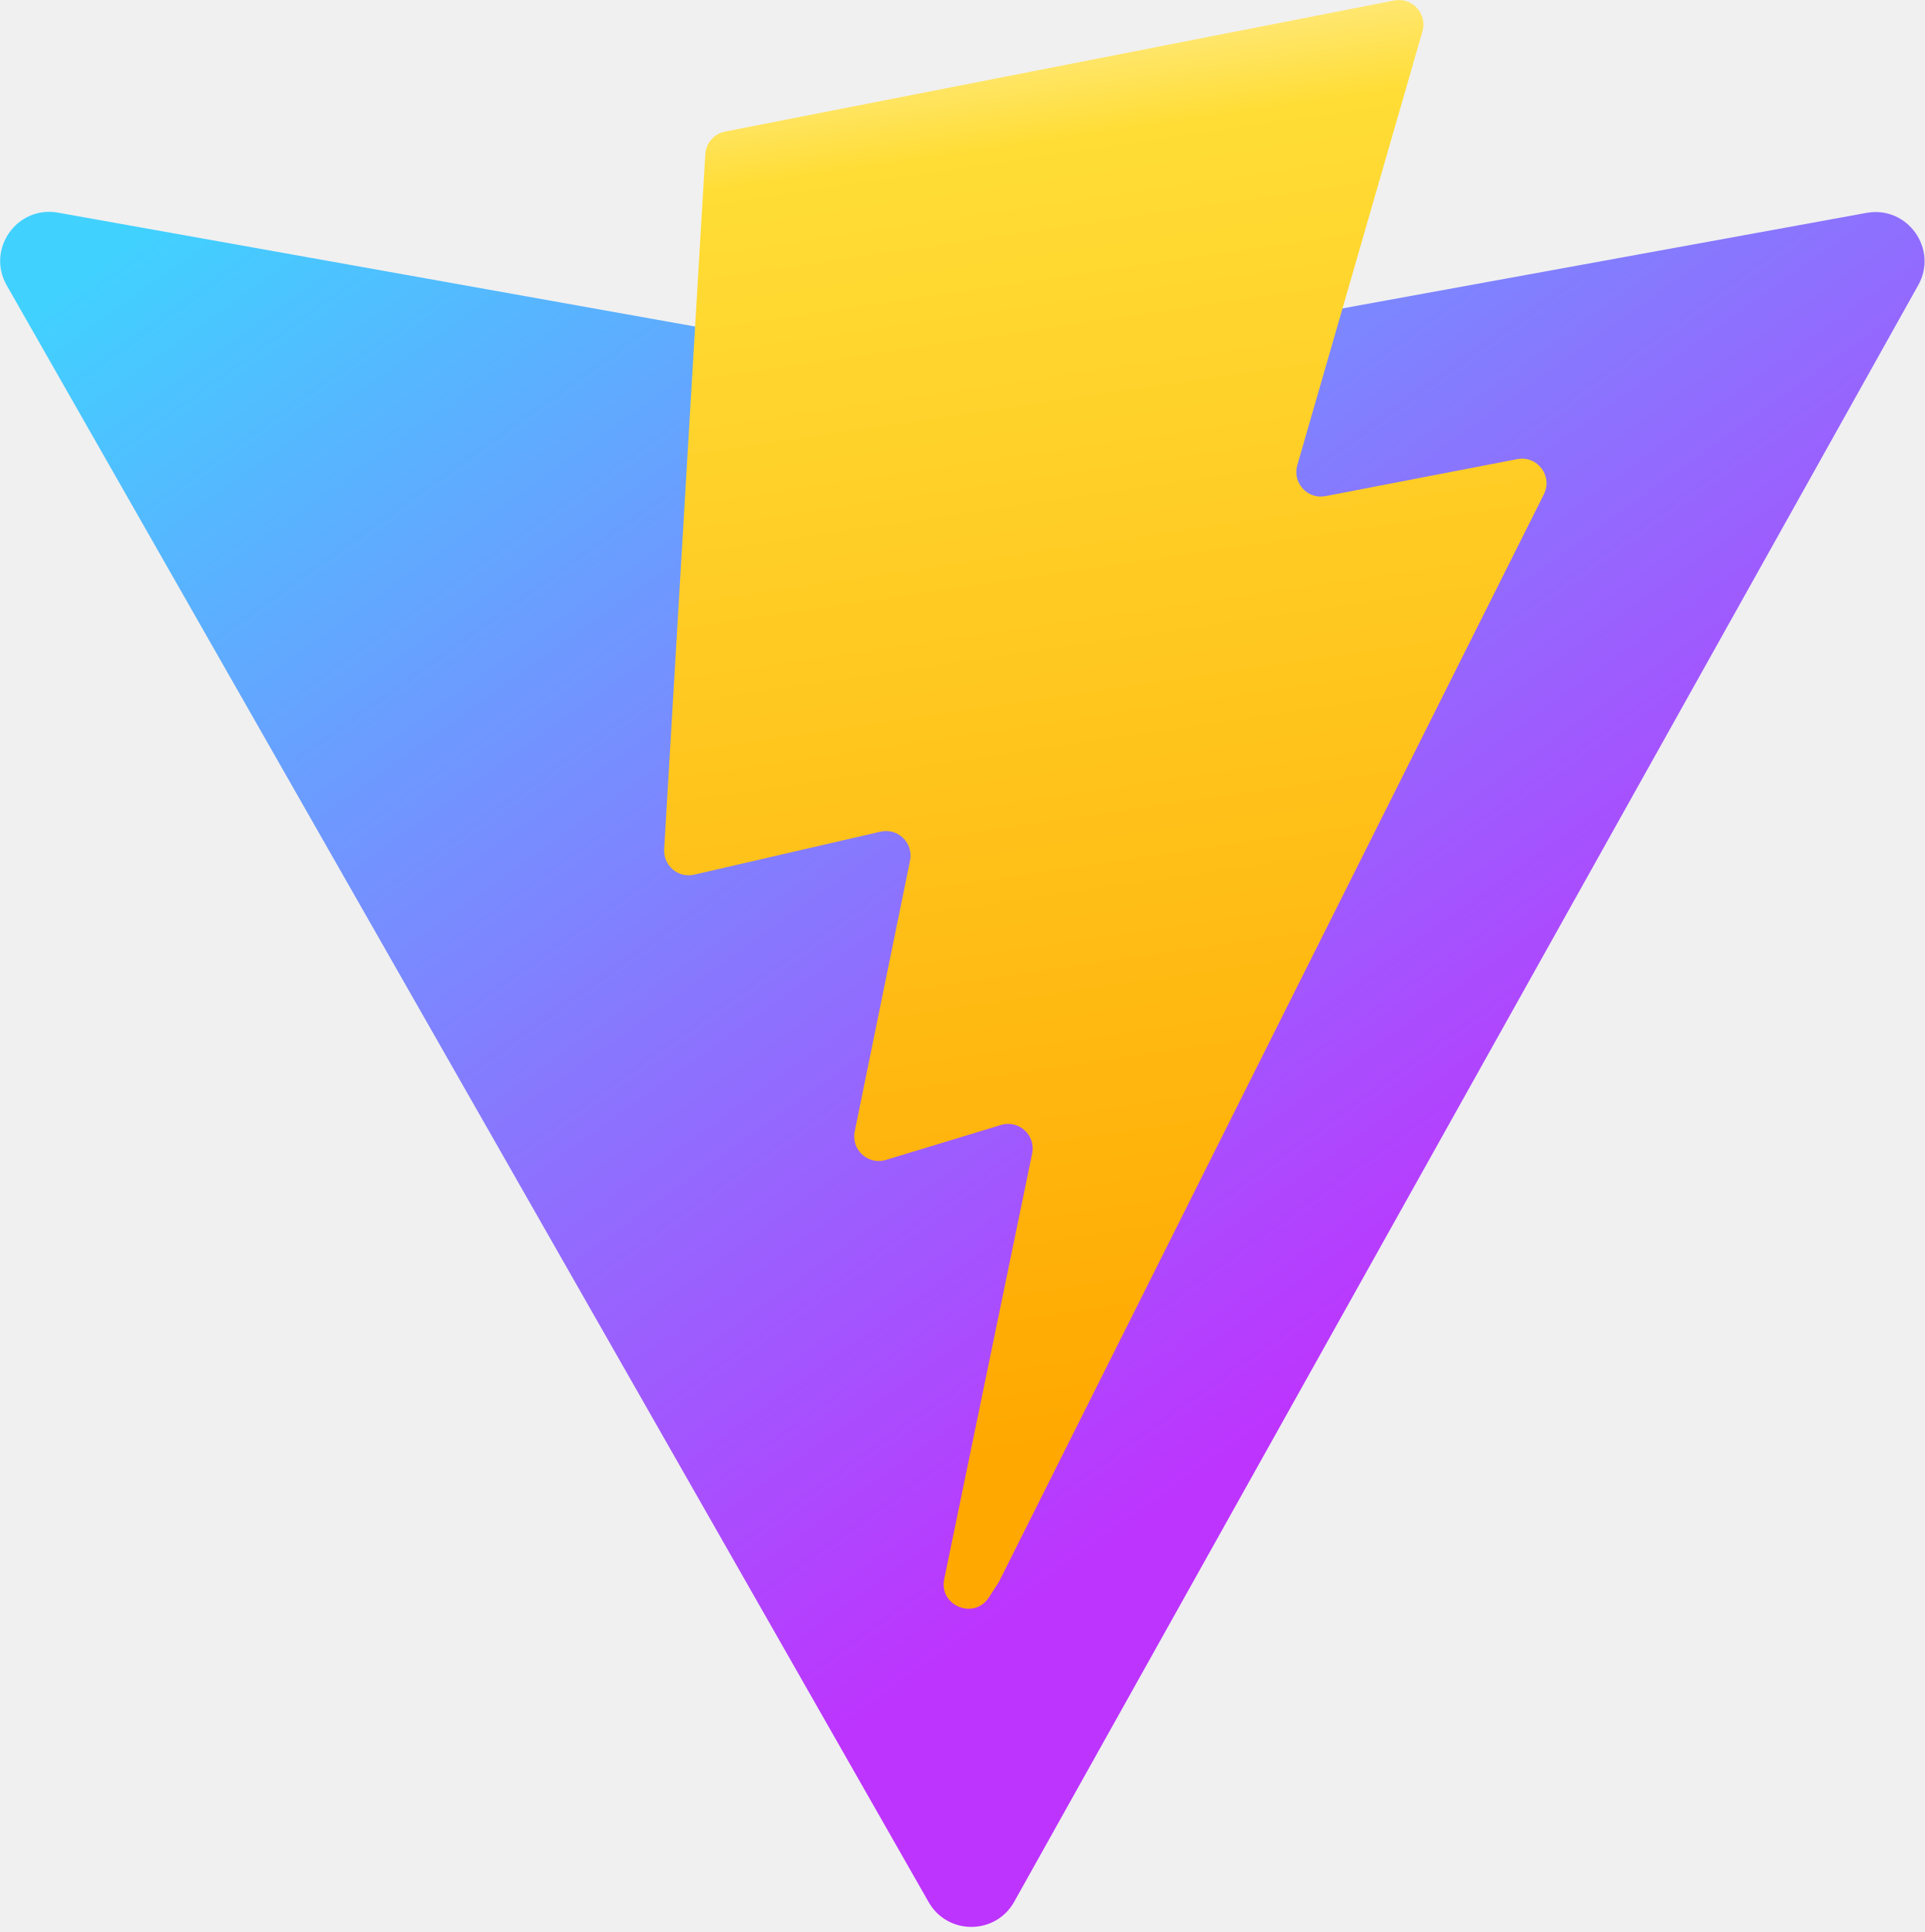
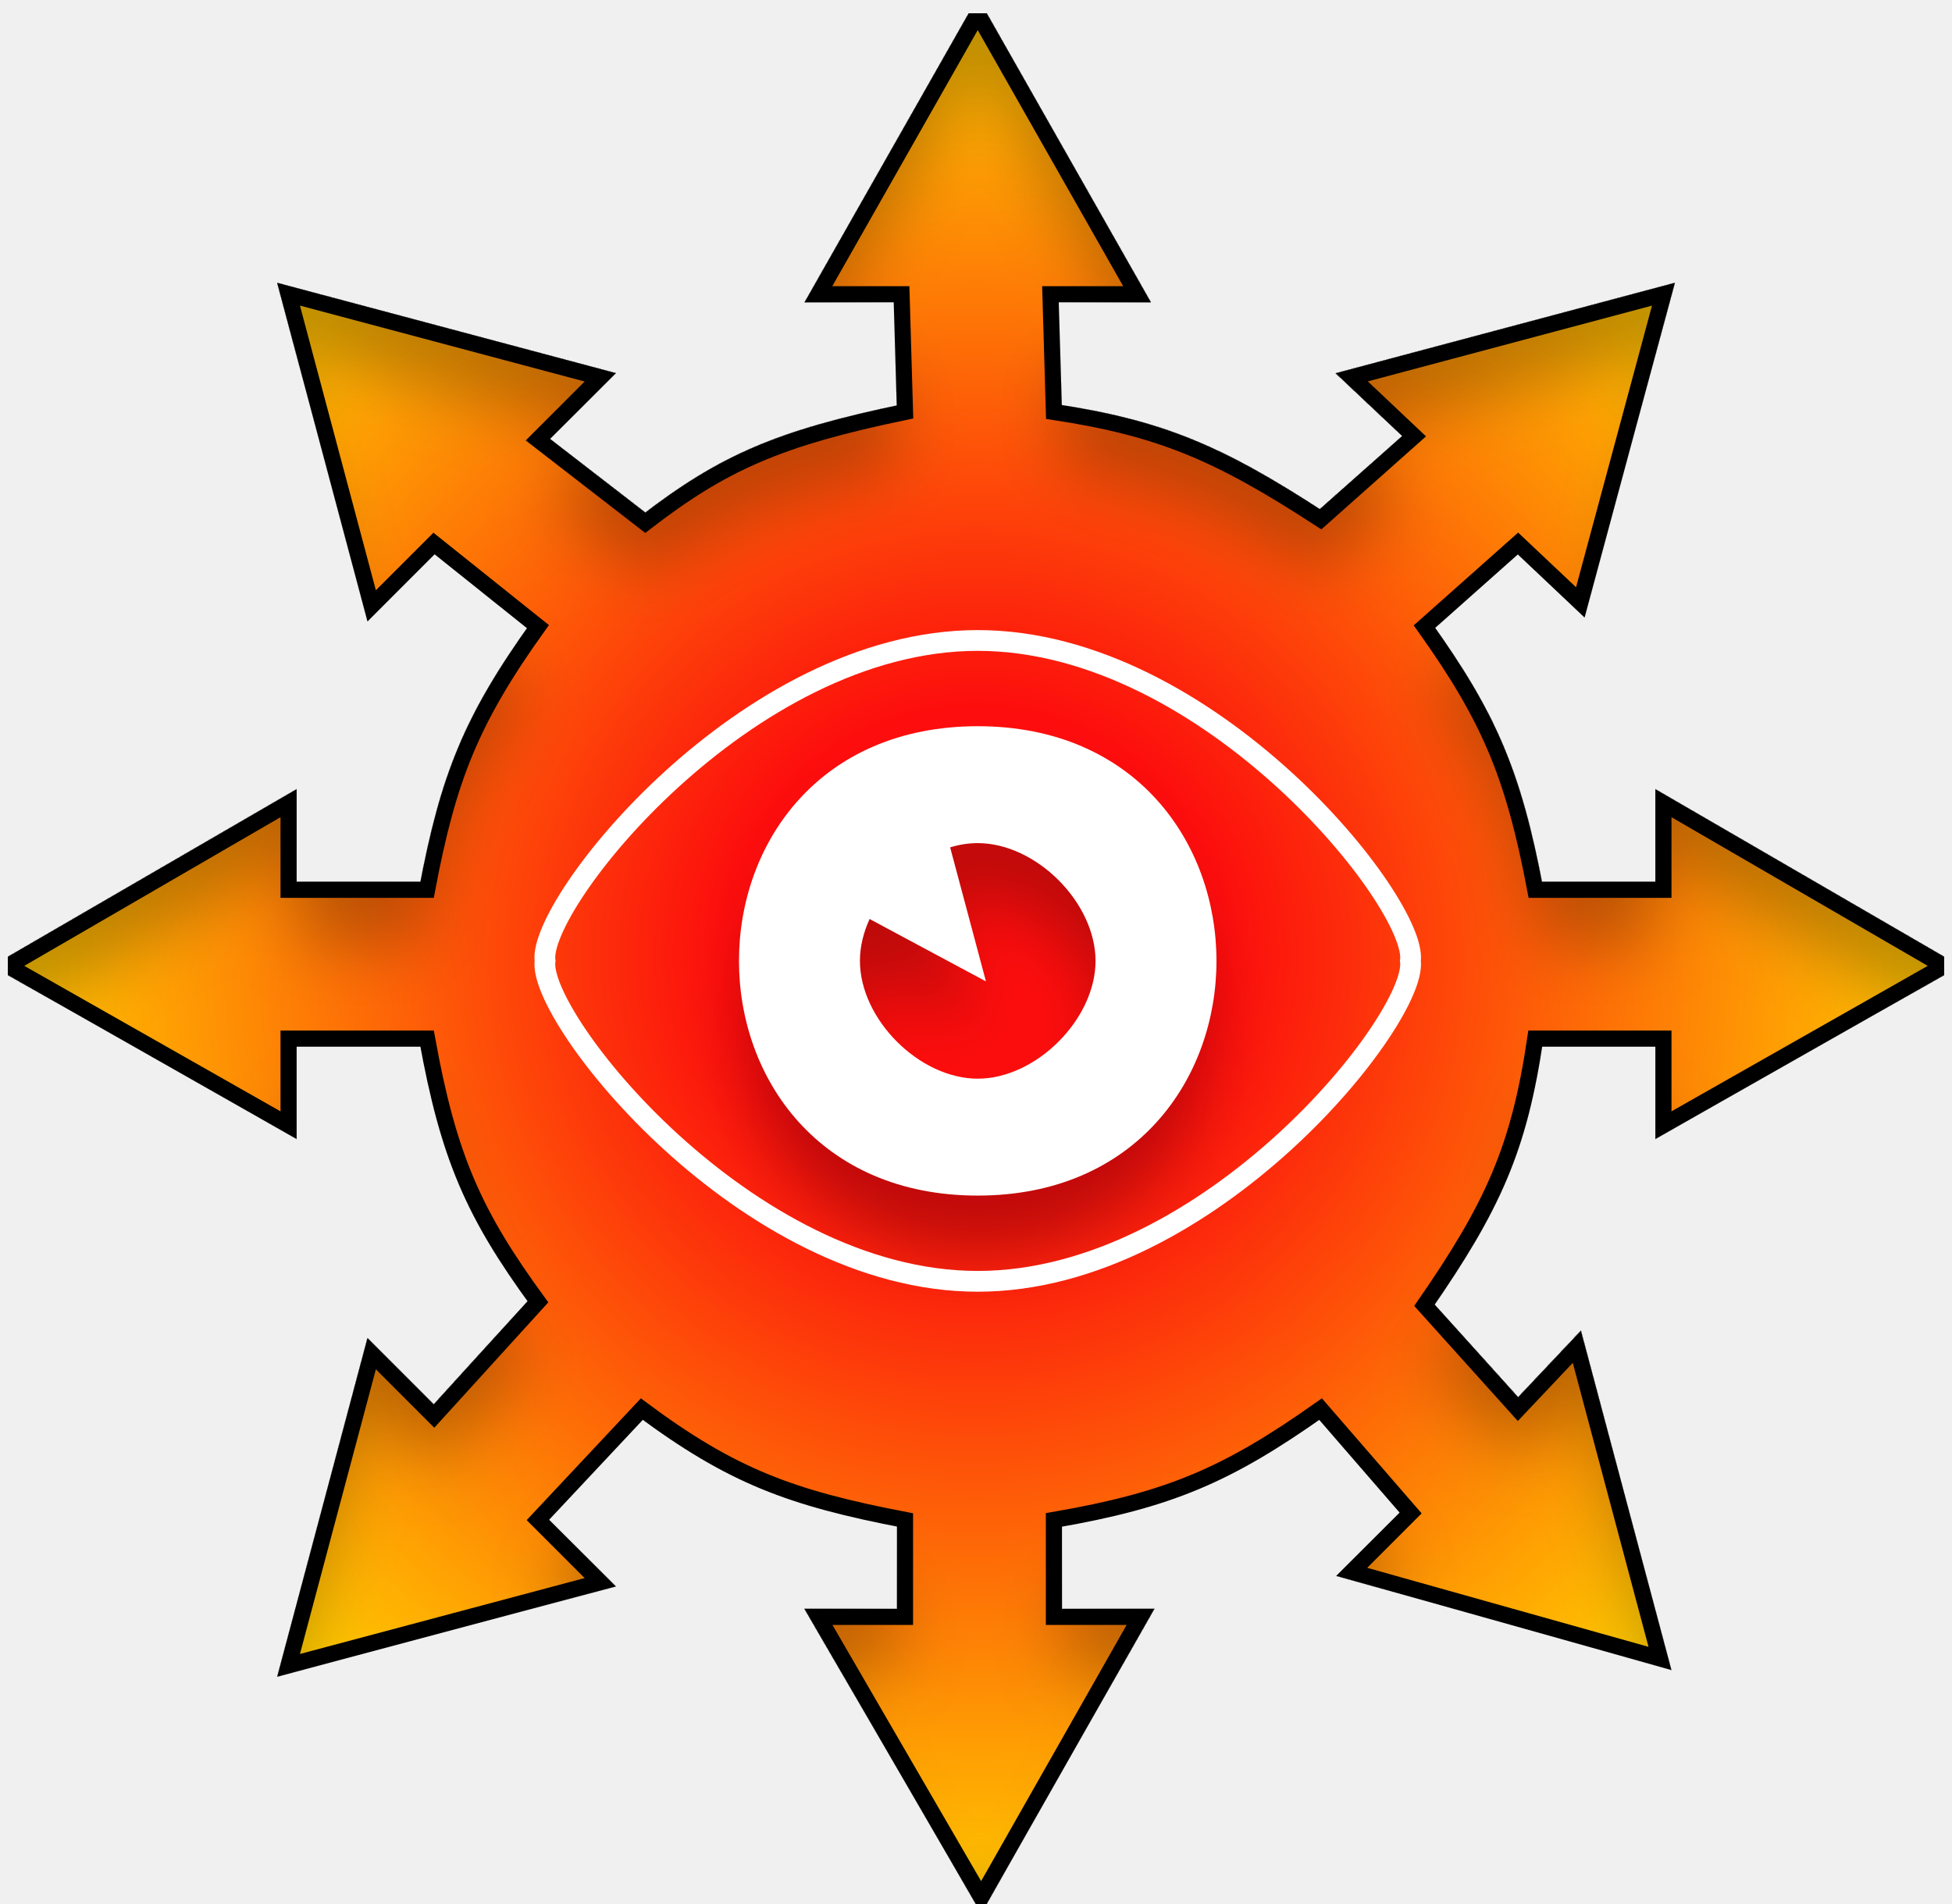
- <svg xmlns="http://www.w3.org/2000/svg" aria-hidden="true" role="img" class="iconify iconify--logos" width="31.88" height="32" preserveAspectRatio="xMidYMid meet" viewBox="0 0 256 257">
+ <svg xmlns="http://www.w3.org/2000/svg" width="121" height="118" viewBox="0 0 121 118" fill="none">
+   <g filter="url(#filter0_i_12_32)">
+     <path d="M70.482 18.242L60.607 0.854L50.733 18.242H55.885L56.099 25.541C48.272 27.168 44.827 28.688 39.999 32.41L33.344 27.258L37.208 23.394L17.888 18.242L23.04 37.562L26.904 33.698L33.344 38.85C29.194 44.649 27.778 48.255 26.475 55.165H17.888V49.798L0.5 59.888L17.888 69.762V64.396H26.475C27.795 71.706 29.358 75.258 33.344 80.71L26.904 87.795L23.04 83.93L17.888 103.251L37.208 98.099L33.344 94.235L39.784 87.365C45.349 91.501 48.994 92.874 56.099 94.235V100.245H50.733L60.822 117.634L70.697 100.245H65.33V94.235C72.495 92.998 76.092 91.444 81.86 87.365L87.441 93.805L83.792 97.455L102.897 102.821L97.745 83.501L94.096 87.365L88.3 80.925C92.541 74.8 94.162 71.206 95.169 64.396H103.112V69.762L120.5 59.888L103.112 49.798V55.165H95.169C93.804 47.92 92.243 44.386 88.3 38.85L94.096 33.698L97.96 37.347L103.112 18.242L83.792 23.394L87.656 27.043L81.86 32.195C75.501 28.046 71.885 26.542 65.33 25.541L65.115 18.242H70.482Z" fill="url(#paint0_radial_12_32)" />
+     <path d="M70.482 18.242L60.607 0.854L50.733 18.242H55.885L56.099 25.541C48.272 27.168 44.827 28.688 39.999 32.41L33.344 27.258L37.208 23.394L17.888 18.242L23.04 37.562L26.904 33.698L33.344 38.85C29.194 44.649 27.778 48.255 26.475 55.165H17.888V49.798L0.5 59.888L17.888 69.762V64.396H26.475C27.795 71.706 29.358 75.258 33.344 80.71L26.904 87.795L23.04 83.93L17.888 103.251L37.208 98.099L33.344 94.235L39.784 87.365C45.349 91.501 48.994 92.874 56.099 94.235V100.245H50.733L60.822 117.634L70.697 100.245H65.33V94.235C72.495 92.998 76.092 91.444 81.86 87.365L87.441 93.805L83.792 97.455L102.897 102.821L97.745 83.501L94.096 87.365L88.3 80.925C92.541 74.8 94.162 71.206 95.169 64.396H103.112V69.762L120.5 59.888L103.112 49.798V55.165H95.169C93.804 47.92 92.243 44.386 88.3 38.85L94.096 33.698L97.96 37.347L103.112 18.242L83.792 23.394L87.656 27.043L81.86 32.195C75.501 28.046 71.885 26.542 65.33 25.541L65.115 18.242H70.482Z" stroke="black" />
+   </g>
+   <g filter="url(#filter1_d_12_32)">
+     <path fill-rule="evenodd" clip-rule="evenodd" d="M60.607 45.669C41.734 45.669 41.734 73.482 60.607 73.482C79.481 73.482 79.481 45.669 60.607 45.669ZM68.554 59.575C68.554 55.602 64.581 51.629 60.607 51.629C59.766 51.629 58.925 51.807 58.121 52.125L60.111 59.575L53.631 56.099C53.02 57.185 52.661 58.38 52.661 59.575C52.661 63.548 56.634 67.522 60.607 67.522C64.581 67.522 68.554 63.548 68.554 59.575Z" fill="white" />
+   </g>
+   <path fill-rule="evenodd" clip-rule="evenodd" d="M41.176 47.862C46.195 43.283 53.173 39.065 60.607 39.065C68.041 39.065 75.02 43.283 80.039 47.862C82.557 50.16 84.609 52.573 86.005 54.644C86.703 55.679 87.246 56.641 87.6 57.47C87.926 58.232 88.132 58.971 88.075 59.575C88.132 60.179 87.926 60.918 87.6 61.68C87.246 62.51 86.703 63.471 86.005 64.506C84.609 66.577 82.557 68.99 80.039 71.288C75.02 75.867 68.041 80.086 60.607 80.086C53.173 80.086 46.195 75.867 41.176 71.288C38.658 68.99 36.606 66.577 35.209 64.506C34.511 63.471 33.969 62.51 33.614 61.68C33.289 60.918 33.082 60.179 33.139 59.575C33.082 58.971 33.289 58.232 33.614 57.47C33.969 56.641 34.511 55.679 35.209 54.644C36.606 52.573 38.658 50.16 41.176 47.862ZM34.799 57.977C34.474 58.738 34.389 59.234 34.425 59.484L34.438 59.575L34.425 59.666C34.389 59.916 34.474 60.413 34.799 61.174C35.112 61.906 35.609 62.795 36.277 63.786C37.612 65.766 39.595 68.102 42.044 70.337C46.959 74.821 53.638 78.798 60.607 78.798C67.576 78.798 74.256 74.821 79.171 70.337C81.619 68.102 83.603 65.766 84.938 63.786C85.606 62.795 86.103 61.906 86.416 61.174C86.741 60.413 86.825 59.916 86.79 59.666L86.776 59.575L86.79 59.484C86.825 59.234 86.741 58.738 86.416 57.977C86.103 57.244 85.606 56.355 84.938 55.364C83.603 53.385 81.619 51.048 79.171 48.814C74.256 44.329 67.576 40.353 60.607 40.353C53.638 40.353 46.959 44.329 42.044 48.814C39.595 51.048 37.612 53.385 36.277 55.364C35.609 56.355 35.112 57.244 34.799 57.977ZM49.514 49.582C52.002 46.832 55.718 45.025 60.607 45.025C65.496 45.025 69.213 46.832 71.701 49.582C74.18 52.322 75.406 55.958 75.406 59.575C75.406 63.192 74.18 66.829 71.701 69.568C69.213 72.319 65.496 74.126 60.607 74.126C55.718 74.126 52.002 72.319 49.514 69.568C47.035 66.829 45.808 63.192 45.808 59.575C45.808 55.958 47.035 52.322 49.514 49.582ZM50.469 68.704C52.699 71.168 56.06 72.838 60.607 72.838C65.155 72.838 68.516 71.168 70.746 68.704C72.986 66.228 74.118 62.911 74.118 59.575C74.118 56.239 72.986 52.922 70.746 50.447C68.516 47.982 65.155 46.313 60.607 46.313C56.06 46.313 52.699 47.982 50.469 50.447C48.229 52.922 47.096 56.239 47.096 59.575C47.096 62.911 48.229 66.228 50.469 68.704ZM58.897 52.536C59.464 52.364 60.038 52.273 60.607 52.273C62.385 52.273 64.216 53.168 65.615 54.567C67.015 55.967 67.91 57.798 67.91 59.575C67.91 61.352 67.015 63.184 65.615 64.583C64.216 65.983 62.385 66.878 60.607 66.878C58.83 66.878 56.999 65.983 55.599 64.583C54.2 63.184 53.305 61.352 53.305 59.575C53.305 58.705 53.519 57.82 53.905 56.977L61.117 60.846L58.897 52.536ZM57.884 51.527C58.754 51.182 59.675 50.985 60.607 50.985C62.803 50.985 64.946 52.076 66.526 53.657C68.106 55.237 69.198 57.379 69.198 59.575C69.198 61.771 68.106 63.913 66.526 65.494C64.946 67.074 62.803 68.166 60.607 68.166C58.411 68.166 56.269 67.074 54.689 65.494C53.108 63.913 52.017 61.771 52.017 59.575C52.017 58.252 52.414 56.949 53.069 55.783L53.379 55.233L59.105 58.305L57.351 51.738L57.884 51.527Z" fill="white" />
  <defs>
-     <linearGradient id="IconifyId1813088fe1fbc01fb466" x1="-.828%" x2="57.636%" y1="7.652%" y2="78.411%">
-       <stop offset="0%" stop-color="#41D1FF" />
-       <stop offset="100%" stop-color="#BD34FE" />
-     </linearGradient>
-     <linearGradient id="IconifyId1813088fe1fbc01fb467" x1="43.376%" x2="50.316%" y1="2.242%" y2="89.03%">
-       <stop offset="0%" stop-color="#FFEA83" />
-       <stop offset="8.333%" stop-color="#FFDD35" />
-       <stop offset="100%" stop-color="#FFA800" />
-     </linearGradient>
+     <filter id="filter0_i_12_32" x="0.5" y="0.854" width="120" height="120.78" filterUnits="userSpaceOnUse" color-interpolation-filters="sRGB">
+       <feFlood flood-opacity="0" result="BackgroundImageFix" />
+       <feBlend mode="normal" in="SourceGraphic" in2="BackgroundImageFix" result="shape" />
+       <feColorMatrix in="SourceAlpha" type="matrix" values="0 0 0 0 0 0 0 0 0 0 0 0 0 0 0 0 0 0 127 0" result="hardAlpha" />
+       <feOffset dy="4" />
+       <feGaussianBlur stdDeviation="2" />
+       <feComposite in2="hardAlpha" operator="arithmetic" k2="-1" k3="1" />
+       <feColorMatrix type="matrix" values="0 0 0 0 0 0 0 0 0 0 0 0 0 0 0 0 0 0 0.25 0" />
+       <feBlend mode="normal" in2="shape" result="effect1_innerShadow_12_32" />
+     </filter>
+     <filter id="filter1_d_12_32" x="42.453" y="45.669" width="36.31" height="35.813" filterUnits="userSpaceOnUse" color-interpolation-filters="sRGB">
+       <feFlood flood-opacity="0" result="BackgroundImageFix" />
+       <feColorMatrix in="SourceAlpha" type="matrix" values="0 0 0 0 0 0 0 0 0 0 0 0 0 0 0 0 0 0 127 0" result="hardAlpha" />
+       <feOffset dy="4" />
+       <feGaussianBlur stdDeviation="2" />
+       <feComposite in2="hardAlpha" operator="out" />
+       <feColorMatrix type="matrix" values="0 0 0 0 0 0 0 0 0 0 0 0 0 0 0 0 0 0 0.25 0" />
+       <feBlend mode="normal" in2="BackgroundImageFix" result="effect1_dropShadow_12_32" />
+       <feBlend mode="normal" in="SourceGraphic" in2="effect1_dropShadow_12_32" result="shape" />
+     </filter>
+     <radialGradient id="paint0_radial_12_32" cx="0" cy="0" r="1" gradientUnits="userSpaceOnUse" gradientTransform="translate(60.5 59.2436) rotate(90) scale(58.39 60)">
+       <stop offset="0.26" stop-color="#FD0D0D" />
+       <stop offset="1" stop-color="#FFC700" />
+     </radialGradient>
  </defs>
-   <path fill="url(#IconifyId1813088fe1fbc01fb466)" d="M255.153 37.938L134.897 252.976c-2.483 4.44-8.862 4.466-11.382.048L.875 37.958c-2.746-4.814 1.371-10.646 6.827-9.67l120.385 21.517a6.537 6.537 0 0 0 2.322-.004l117.867-21.483c5.438-.991 9.574 4.796 6.877 9.62Z" />
-   <path fill="url(#IconifyId1813088fe1fbc01fb467)" d="M185.432.063L96.44 17.501a3.268 3.268 0 0 0-2.634 3.014l-5.474 92.456a3.268 3.268 0 0 0 3.997 3.378l24.777-5.718c2.318-.535 4.413 1.507 3.936 3.838l-7.361 36.047c-.495 2.426 1.782 4.5 4.151 3.78l15.304-4.649c2.372-.72 4.652 1.36 4.15 3.788l-11.698 56.621c-.732 3.542 3.979 5.473 5.943 2.437l1.313-2.028l72.516-144.72c1.215-2.423-.88-5.186-3.54-4.672l-25.505 4.922c-2.396.462-4.435-1.77-3.759-4.114l16.646-57.705c.677-2.35-1.37-4.583-3.769-4.113Z" />
</svg>
